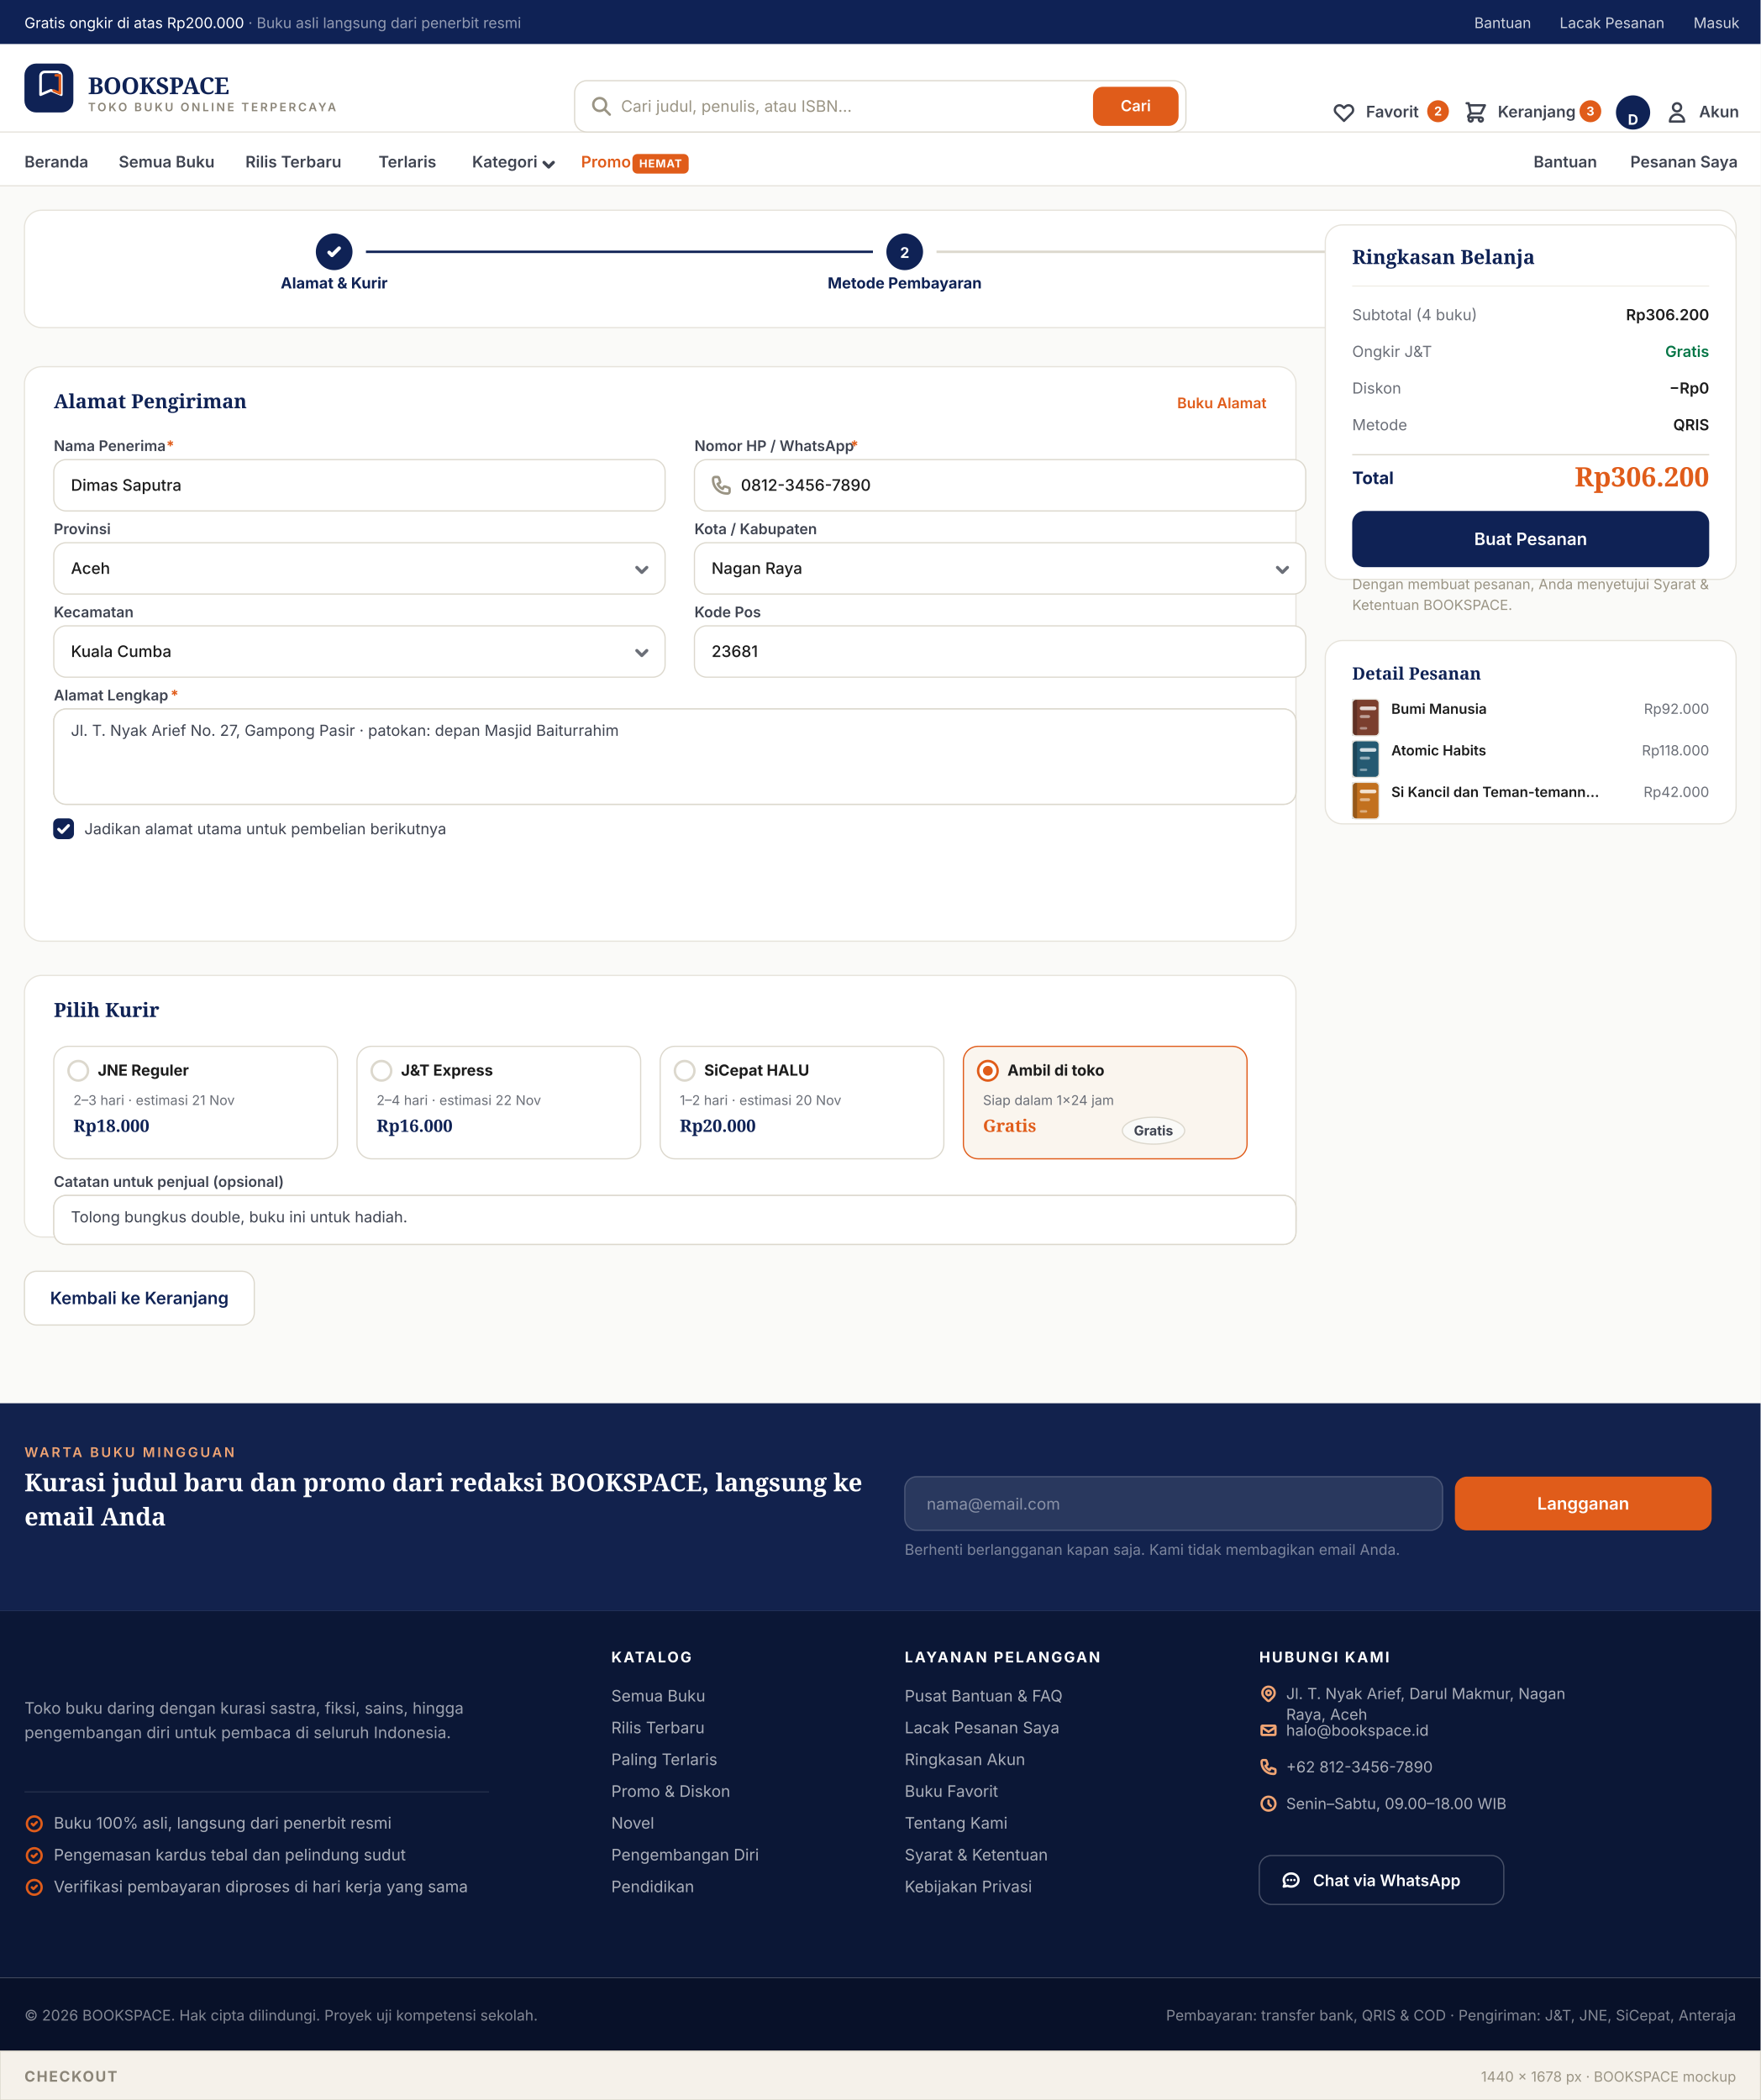
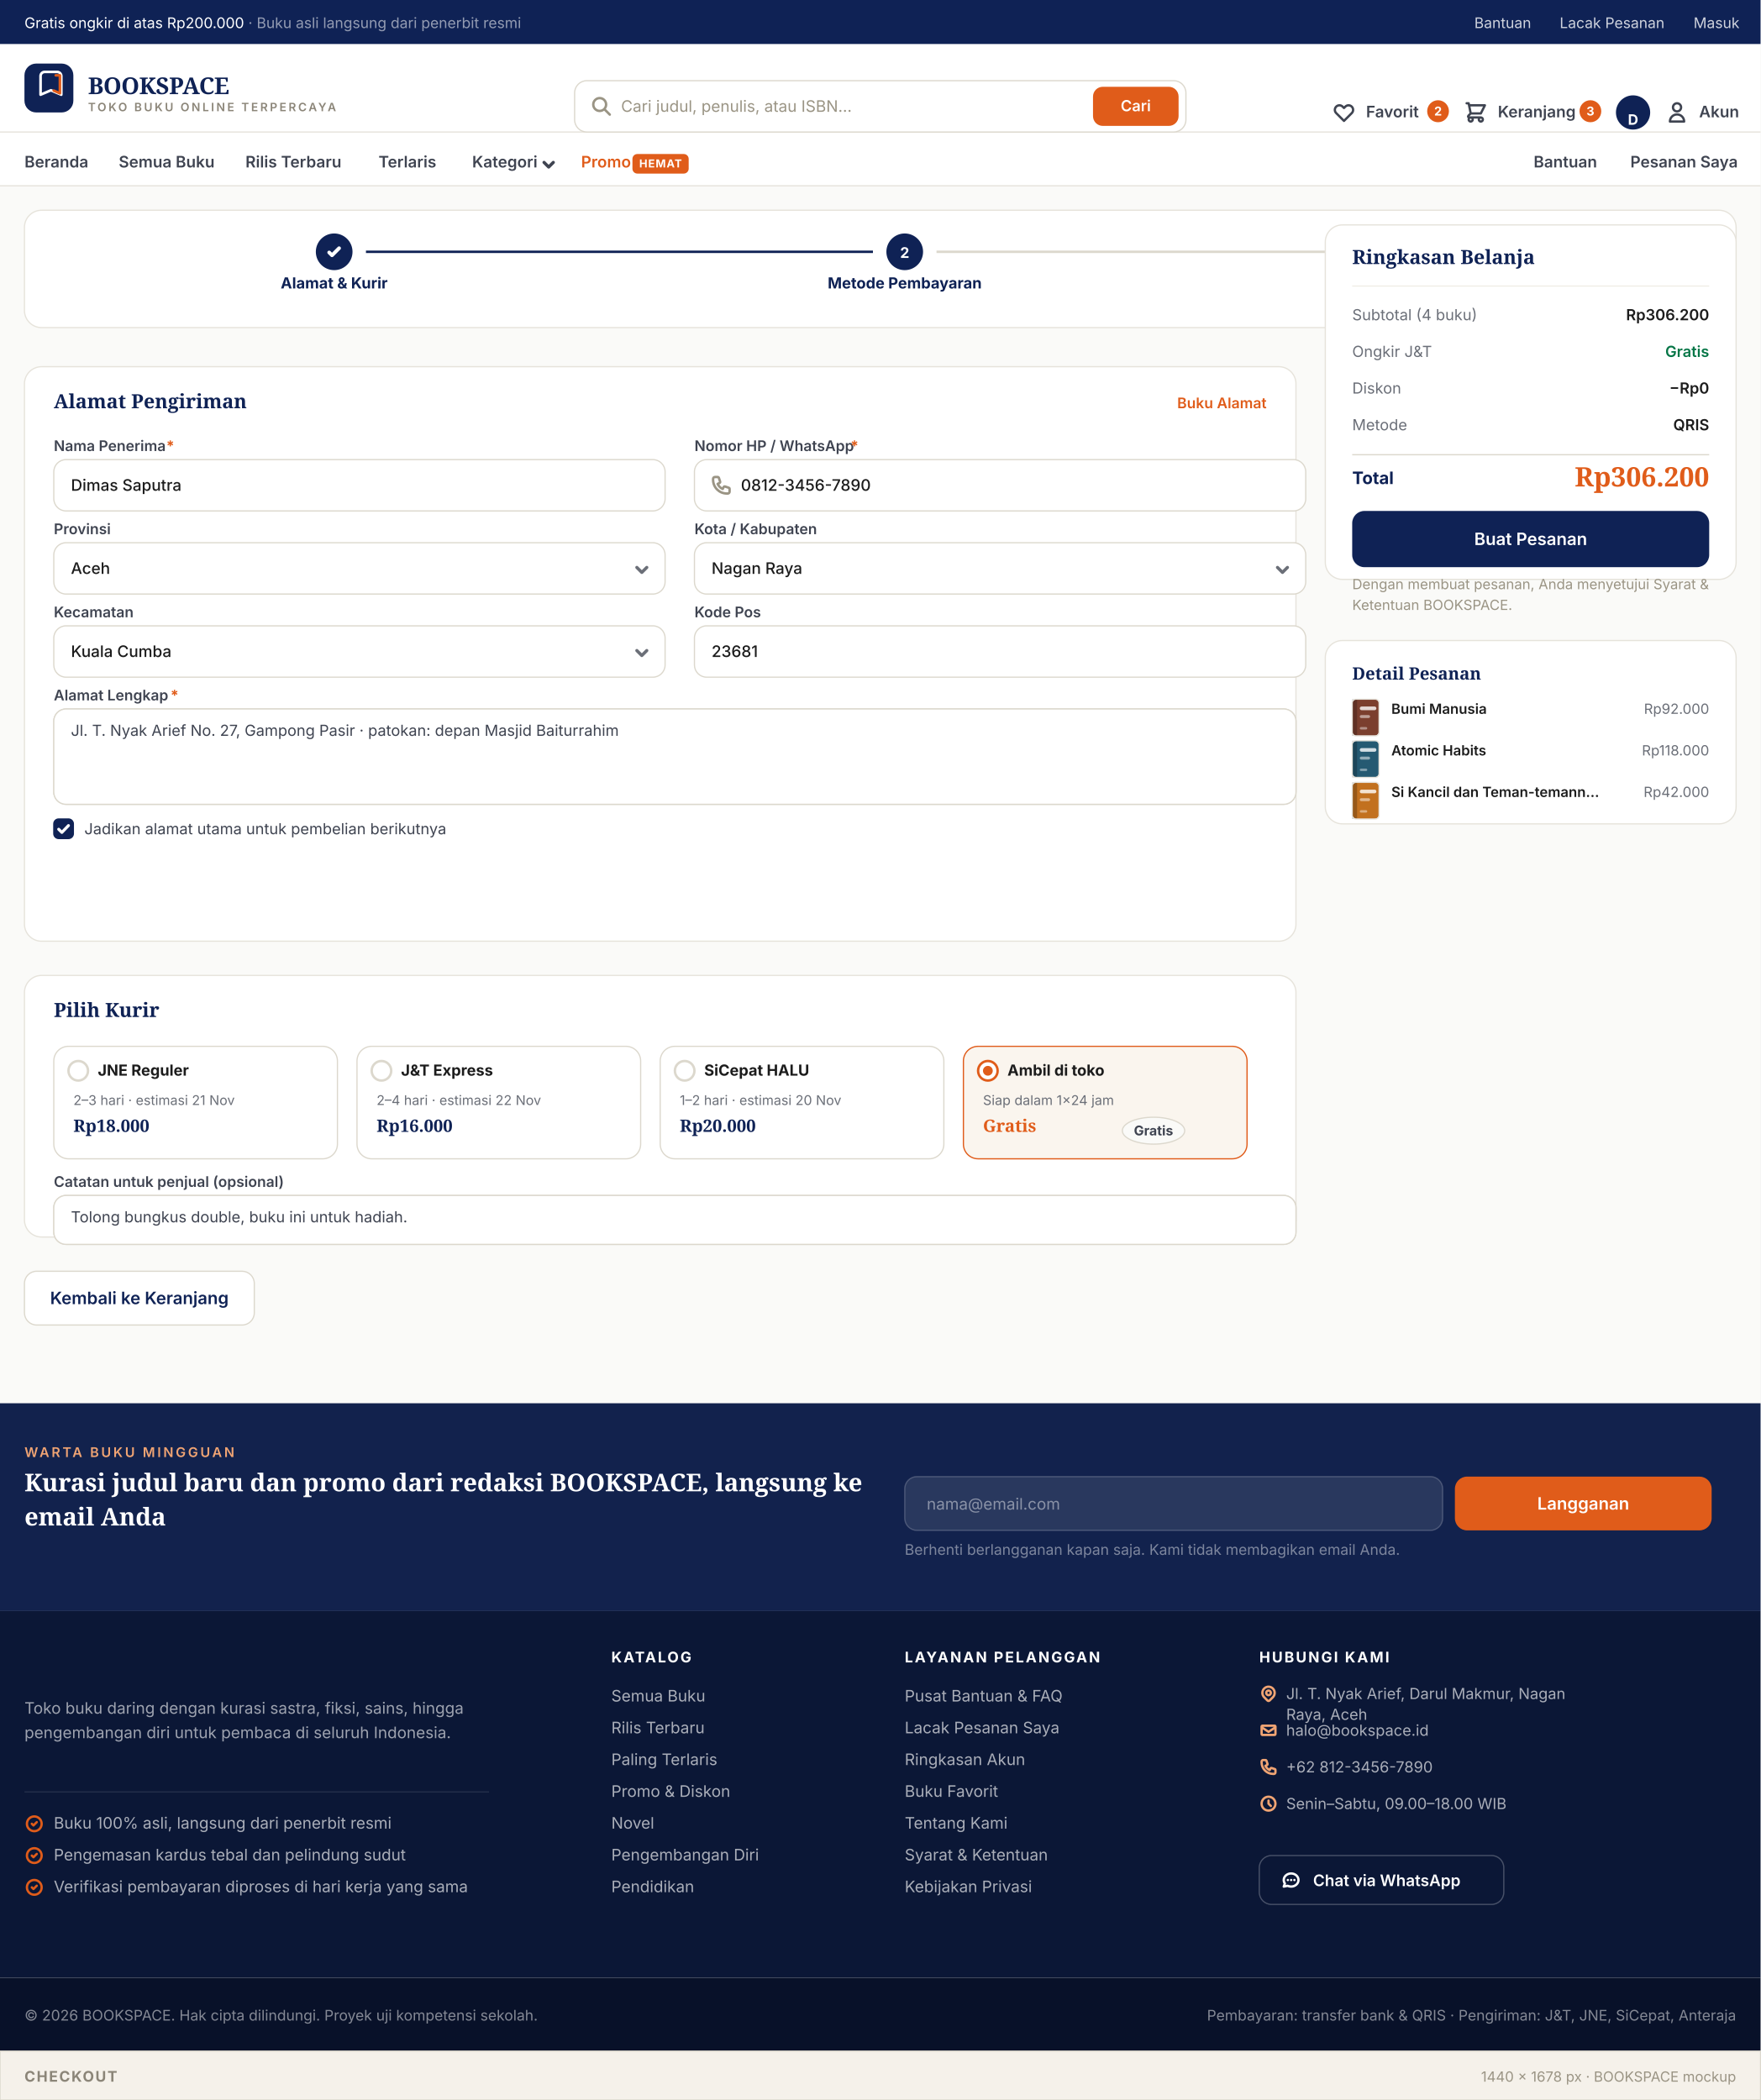
<svg xmlns="http://www.w3.org/2000/svg" id="06 Checkout" width="1440" height="1718" viewBox="0 0 1440 1718">
  <rect x="0" y="0" width="1440" height="1678" rx="0" fill="#fafaf8" />
  <g>
    <rect x="0" y="0" width="1440" height="152" rx="0" fill="#ffffff" />
    <rect x="0" y="0" width="1440" height="36" rx="0" fill="#0f2255" />
    <text x="20" y="23" font-family="Inter, Helvetica, Arial, sans-serif" font-size="12" font-weight="400" text-anchor="start" fill="#ffffff">Gratis ongkir di atas Rp200.000</text>
    <text x="203.08" y="23" font-family="Inter, Helvetica, Arial, sans-serif" font-size="12" font-weight="400" text-anchor="start" fill="rgba(255,255,255,.55)">· Buku asli langsung dari penerbit resmi</text>
    <text x="1385.2" y="23" font-family="Inter, Helvetica, Arial, sans-serif" font-size="12" font-weight="400" text-anchor="start" fill="rgba(255,255,255,.8)">Masuk</text>
    <text x="1275.68" y="23" font-family="Inter, Helvetica, Arial, sans-serif" font-size="12" font-weight="400" text-anchor="start" fill="rgba(255,255,255,.8)">Lacak Pesanan</text>
    <text x="1205.88" y="23" font-family="Inter, Helvetica, Arial, sans-serif" font-size="12" font-weight="400" text-anchor="start" fill="rgba(255,255,255,.8)">Bantuan</text>
    <line x1="0" y1="108" x2="1440" y2="108" stroke="#e6e3db" stroke-width="1" />
    <rect x="20" y="52" width="40" height="40" rx="9.6" fill="#0f2255" />
    <path d="M6 5.5a3 3 0 013-3h9a3 3 0 013 3v13.5l-7.5-3.2L6 19V5.5z" fill="none" stroke="#ffffff" stroke-width="1.9" stroke-linecap="round" stroke-linejoin="round" transform="translate(26.4,56) scale(1.13)" />
    <path d="M17 5h3v13l-4.5-2" fill="none" stroke="#e05c1a" stroke-width="1.9" stroke-linecap="round" stroke-linejoin="round" transform="translate(26.4,56) scale(1.13)" />
    <text x="72" y="77" font-family="Lora, Georgia, serif" font-size="19" font-weight="700" letter-spacing="-0.3" text-anchor="start" fill="#0f2255">BOOKSPACE</text>
    <text x="72" y="91" font-family="Inter, Helvetica, Arial, sans-serif" font-size="9.5" font-weight="600" letter-spacing="1.7" text-anchor="start" fill="#8b8578">TOKO BUKU ONLINE TERPERCAYA</text>
    <rect x="470" y="66" width="500" height="42" rx="10" fill="#ffffff" stroke="#dcd8cd" stroke-width="1" />
    <g transform="translate(483,78) scale(0.75)">
      <path d="M21 21l-6-6m2-5a7 7 0 11-14 0 7 7 0 0114 0z" fill="none" stroke="#9a9484" stroke-width="2.67" stroke-linecap="round" stroke-linejoin="round" />
    </g>
    <text x="508" y="91.5" font-family="Inter, Helvetica, Arial, sans-serif" font-size="13" font-weight="400" text-anchor="start" fill="#9a9484">Cari judul, penulis, atau ISBN…</text>
    <rect x="894" y="71" width="70" height="32" rx="8" fill="#e05c1a" />
    <text x="929" y="91" font-family="Inter, Helvetica, Arial, sans-serif" font-size="12.5" font-weight="600" text-anchor="middle" fill="#ffffff">Cari</text>
    <g transform="translate(1361.73,82) scale(0.83)">
      <path d="M16 7a4 4 0 11-8 0 4 4 0 018 0zM12 14a7 7 0 00-7 7h14a7 7 0 00-7-7z" fill="none" stroke="#3f4451" stroke-width="2.28" stroke-linecap="round" stroke-linejoin="round" />
    </g>
    <text x="1389.73" y="96" font-family="Inter, Helvetica, Arial, sans-serif" font-size="13" font-weight="600" text-anchor="start" fill="#3f4451">Akun</text>
    <circle cx="1335.73" cy="92" r="14" fill="#0f2255" />
    <text x="1335.73" y="102.08" font-family="Inter, Helvetica, Arial, sans-serif" font-size="11.76" font-weight="700" text-anchor="middle" fill="#ffffff">D</text>
    <g transform="translate(1197.11,82) scale(0.83)">
      <path d="M3 3h2l.4 2M7 13h10l4-8H5.4M7 13L5.4 5M7 13l-2.293 2.293c-.63.63-.184 1.707.707 1.707H17m0 0a2 2 0 100 4 2 2 0 000-4zm-8 2a2 2 0 11-4 0 2 2 0 014 0z" fill="none" stroke="#3f4451" stroke-width="2.28" stroke-linecap="round" stroke-linejoin="round" />
    </g>
    <text x="1225.11" y="96" font-family="Inter, Helvetica, Arial, sans-serif" font-size="13" font-weight="600" text-anchor="start" fill="#3f4451">Keranjang</text>
    <rect x="1291.93" y="82" width="17.8" height="18" rx="9" fill="#e05c1a" />
    <text x="1300.83" y="94.5" font-family="Inter, Helvetica, Arial, sans-serif" font-size="10" font-weight="700" text-anchor="middle" fill="#ffffff">3</text>
    <g transform="translate(1089.32,82) scale(0.83)">
      <path d="M4.318 6.318a4.5 4.5 0 000 6.364L12 20.364l7.682-7.682a4.5 4.5 0 00-6.364-6.364L12 7.636l-1.318-1.318a4.5 4.5 0 00-6.364 0z" fill="none" stroke="#3f4451" stroke-width="2.28" stroke-linecap="round" stroke-linejoin="round" />
    </g>
    <text x="1117.32" y="96" font-family="Inter, Helvetica, Arial, sans-serif" font-size="13" font-weight="600" text-anchor="start" fill="#3f4451">Favorit</text>
    <rect x="1167.32" y="82" width="17.8" height="18" rx="9" fill="#e05c1a" />
    <text x="1176.22" y="94.5" font-family="Inter, Helvetica, Arial, sans-serif" font-size="10" font-weight="700" text-anchor="middle" fill="#ffffff">2</text>
    <line x1="0" y1="152" x2="1440" y2="152" stroke="#e6e3db" stroke-width="1" />
    <text x="20" y="137" font-family="Inter, Helvetica, Arial, sans-serif" font-size="13" font-weight="600" text-anchor="start" fill="#3f4451">Beranda</text>
    <text x="97.11" y="137" font-family="Inter, Helvetica, Arial, sans-serif" font-size="13" font-weight="600" text-anchor="start" fill="#3f4451">Semua Buku</text>
    <text x="200.73" y="137" font-family="Inter, Helvetica, Arial, sans-serif" font-size="13" font-weight="600" text-anchor="start" fill="#3f4451">Rilis Terbaru</text>
    <text x="309.59" y="137" font-family="Inter, Helvetica, Arial, sans-serif" font-size="13" font-weight="600" text-anchor="start" fill="#3f4451">Terlaris</text>
    <text x="386.16" y="137" font-family="Inter, Helvetica, Arial, sans-serif" font-size="13" font-weight="600" text-anchor="start" fill="#3f4451">Kategori</text>
    <g transform="translate(442.29,128) scale(0.54)">
      <path d="M19 9l-7 7-7-7" fill="none" stroke="#3f4451" stroke-width="4.8" stroke-linecap="round" stroke-linejoin="round" />
    </g>
    <text x="475.29" y="137" font-family="Inter, Helvetica, Arial, sans-serif" font-size="13" font-weight="600" text-anchor="start" fill="#e05c1a">Promo</text>
    <rect x="517.29" y="126" width="46" height="16" rx="4" fill="#e05c1a" />
    <text x="540.29" y="137" font-family="Inter, Helvetica, Arial, sans-serif" font-size="9" font-weight="700" letter-spacing="0.6" text-anchor="middle" fill="#ffffff">HEMAT</text>
    <text x="1333.48" y="137" font-family="Inter, Helvetica, Arial, sans-serif" font-size="13" font-weight="600" text-anchor="start" fill="#3f4451">Pesanan Saya</text>
    <text x="1254.37" y="137" font-family="Inter, Helvetica, Arial, sans-serif" font-size="13" font-weight="600" text-anchor="start" fill="#3f4451">Bantuan</text>
    <rect x="20" y="172" width="1400" height="96" rx="14" fill="#ffffff" stroke="#e6e3db" stroke-width="1" />
    <circle cx="273.33" cy="206" r="14" fill="#0f2255" stroke="#0f2255" stroke-width="2" />
    <g transform="translate(266.33,199) scale(0.58)">
      <path d="M5 13l4 4L19 7" fill="none" stroke="#ffffff" stroke-width="5.14" stroke-linecap="round" stroke-linejoin="round" />
    </g>
    <text x="273.33" y="236" font-family="Inter, Helvetica, Arial, sans-serif" font-size="12.5" font-weight="700" text-anchor="middle" fill="#0f2255">Alamat &amp; Kurir</text>
    <line x1="299.33" y1="206" x2="714" y2="206" stroke="#0f2255" stroke-width="2" />
    <circle cx="740" cy="206" r="14" fill="#0f2255" stroke="#0f2255" stroke-width="2" />
    <text x="740" y="211" font-family="Inter, Helvetica, Arial, sans-serif" font-size="12" font-weight="700" text-anchor="middle" fill="#ffffff">2</text>
    <text x="740" y="236" font-family="Inter, Helvetica, Arial, sans-serif" font-size="12.5" font-weight="700" text-anchor="middle" fill="#0f2255">Metode Pembayaran</text>
    <line x1="766" y1="206" x2="1180.67" y2="206" stroke="#dcd8cd" stroke-width="2" />
    <circle cx="1206.67" cy="206" r="14" fill="#ffffff" stroke="#dcd8cd" stroke-width="2" />
    <text x="1206.67" y="211" font-family="Inter, Helvetica, Arial, sans-serif" font-size="12" font-weight="700" text-anchor="middle" fill="#6b6f78">3</text>
    <text x="1206.67" y="236" font-family="Inter, Helvetica, Arial, sans-serif" font-size="12.5" font-weight="500" text-anchor="middle" fill="#6b6f78">Konfirmasi Pesanan</text>
    <rect x="20" y="300" width="1040" height="470" rx="14" fill="#ffffff" stroke="#e6e3db" stroke-width="1" />
    <text x="44" y="334" font-family="Lora, Georgia, serif" font-size="16" font-weight="700" text-anchor="start" fill="#0f2255">Alamat Pengiriman</text>
    <text x="1036" y="334" font-family="Inter, Helvetica, Arial, sans-serif" font-size="12" font-weight="600" text-anchor="end" fill="#e05c1a">Buku Alamat</text>
    <text x="44" y="369" font-family="Inter, Helvetica, Arial, sans-serif" font-size="12" font-weight="600" text-anchor="start" fill="#3f4451">Nama Penerima</text>
    <text x="135.93" y="369" font-family="Inter, Helvetica, Arial, sans-serif" font-size="12" font-weight="700" text-anchor="start" fill="#e05c1a">*</text>
    <rect x="44" y="376" width="500" height="42" rx="10" fill="#ffffff" stroke="#dcd8cd" stroke-width="1" />
    <text x="58" y="401.5" font-family="Inter, Helvetica, Arial, sans-serif" font-size="13" font-weight="500" text-anchor="start" fill="#1c1c1c">Dimas Saputra</text>
    <text x="568" y="369" font-family="Inter, Helvetica, Arial, sans-serif" font-size="12" font-weight="600" text-anchor="start" fill="#3f4451">Nomor HP / WhatsApp</text>
    <text x="695.58" y="369" font-family="Inter, Helvetica, Arial, sans-serif" font-size="12" font-weight="700" text-anchor="start" fill="#e05c1a">*</text>
    <rect x="568" y="376" width="500" height="42" rx="10" fill="#ffffff" stroke="#dcd8cd" stroke-width="1" />
    <g transform="translate(581,388) scale(0.75)">
      <path d="M3 5a2 2 0 012-2h3.28a1 1 0 01.948.684l1.498 4.493a1 1 0 01-.502 1.21l-2.257 1.13a11.042 11.042 0 005.516 5.516l1.13-2.257a1 1 0 011.21-.502l4.493 1.498a1 1 0 01.684.949V19a2 2 0 01-2 2h-1C9.716 21 3 14.284 3 6V5z" fill="none" stroke="#9a9484" stroke-width="2.67" stroke-linecap="round" stroke-linejoin="round" />
    </g>
    <text x="606" y="401.5" font-family="Inter, Helvetica, Arial, sans-serif" font-size="13" font-weight="500" text-anchor="start" fill="#1c1c1c">0812-3456-7890</text>
    <text x="44" y="437" font-family="Inter, Helvetica, Arial, sans-serif" font-size="12" font-weight="600" text-anchor="start" fill="#3f4451">Provinsi</text>
    <rect x="44" y="444" width="500" height="42" rx="10" fill="#ffffff" stroke="#dcd8cd" stroke-width="1" />
    <text x="58" y="469.5" font-family="Inter, Helvetica, Arial, sans-serif" font-size="13" font-weight="500" text-anchor="start" fill="#1c1c1c">Aceh</text>
    <g transform="translate(518,459) scale(0.58)">
      <path d="M19 9l-7 7-7-7" fill="none" stroke="#6b6f78" stroke-width="4.46" stroke-linecap="round" stroke-linejoin="round" />
    </g>
    <text x="568" y="437" font-family="Inter, Helvetica, Arial, sans-serif" font-size="12" font-weight="600" text-anchor="start" fill="#3f4451">Kota / Kabupaten</text>
    <rect x="568" y="444" width="500" height="42" rx="10" fill="#ffffff" stroke="#dcd8cd" stroke-width="1" />
    <text x="582" y="469.5" font-family="Inter, Helvetica, Arial, sans-serif" font-size="13" font-weight="500" text-anchor="start" fill="#1c1c1c">Nagan Raya</text>
    <g transform="translate(1042,459) scale(0.58)">
      <path d="M19 9l-7 7-7-7" fill="none" stroke="#6b6f78" stroke-width="4.46" stroke-linecap="round" stroke-linejoin="round" />
    </g>
    <text x="44" y="505" font-family="Inter, Helvetica, Arial, sans-serif" font-size="12" font-weight="600" text-anchor="start" fill="#3f4451">Kecamatan</text>
    <rect x="44" y="512" width="500" height="42" rx="10" fill="#ffffff" stroke="#dcd8cd" stroke-width="1" />
    <text x="58" y="537.5" font-family="Inter, Helvetica, Arial, sans-serif" font-size="13" font-weight="500" text-anchor="start" fill="#1c1c1c">Kuala Cumba</text>
    <g transform="translate(518,527) scale(0.58)">
      <path d="M19 9l-7 7-7-7" fill="none" stroke="#6b6f78" stroke-width="4.46" stroke-linecap="round" stroke-linejoin="round" />
    </g>
    <text x="568" y="505" font-family="Inter, Helvetica, Arial, sans-serif" font-size="12" font-weight="600" text-anchor="start" fill="#3f4451">Kode Pos</text>
    <rect x="568" y="512" width="500" height="42" rx="10" fill="#ffffff" stroke="#dcd8cd" stroke-width="1" />
    <text x="582" y="537.5" font-family="Inter, Helvetica, Arial, sans-serif" font-size="13" font-weight="500" text-anchor="start" fill="#1c1c1c">23681</text>
    <text x="44" y="573" font-family="Inter, Helvetica, Arial, sans-serif" font-size="12" font-weight="600" text-anchor="start" fill="#3f4451">Alamat Lengkap</text>
    <text x="139.41" y="573" font-family="Inter, Helvetica, Arial, sans-serif" font-size="12" font-weight="700" text-anchor="start" fill="#e05c1a">*</text>
    <rect x="44" y="580" width="1016" height="78" rx="10" fill="#ffffff" stroke="#dcd8cd" stroke-width="1" />
    <rect x="44" y="580" width="1016" height="78" rx="10" fill="#ffffff" stroke="#dcd8cd" stroke-width="1" />
    <text x="58" y="602" font-family="Inter, Helvetica, Arial, sans-serif" font-size="12.5" font-weight="400" text-anchor="start" fill="#3f4451">Jl. T. Nyak Arief No. 27, Gampong Pasir · patokan: depan Masjid Baiturrahim</text>
    <rect x="44" y="670" width="16" height="16" rx="4" fill="#0f2255" stroke="#0f2255" stroke-width="1" />
    <path d="M4 8.4l2.6 2.6L12 5.4" fill="none" stroke="#ffffff" stroke-width="2.4" stroke-linecap="round" stroke-linejoin="round" transform="translate(44,670) scale(1)" />
    <text x="69" y="682.5" font-family="Inter, Helvetica, Arial, sans-serif" font-size="12.5" font-weight="400" text-anchor="start" fill="#3f4451">Jadikan alamat utama untuk pembelian berikutnya</text>
    <rect x="20" y="798" width="1040" height="214" rx="14" fill="#ffffff" stroke="#e6e3db" stroke-width="1" />
    <text x="44" y="832" font-family="Lora, Georgia, serif" font-size="16" font-weight="700" text-anchor="start" fill="#0f2255">Pilih Kurir</text>
    <rect x="44" y="856" width="232" height="92" rx="12" fill="#ffffff" stroke="#dcd8cd" stroke-width="1" />
    <circle cx="64" cy="876" r="8" fill="#ffffff" stroke="#dcd8cd" stroke-width="2" />
    <text x="80" y="880" font-family="Inter, Helvetica, Arial, sans-serif" font-size="12.5" font-weight="700" text-anchor="start" fill="#1c1c1c">JNE Reguler</text>
    <text x="60" y="904" font-family="Inter, Helvetica, Arial, sans-serif" font-size="11" font-weight="400" text-anchor="start" fill="#6b6f78">2–3 hari · estimasi 21 Nov</text>
    <text x="60" y="926" font-family="Lora, Georgia, serif" font-size="14" font-weight="700" text-anchor="start" fill="#0f2255">Rp18.000</text>
    <rect x="292" y="856" width="232" height="92" rx="12" fill="#ffffff" stroke="#dcd8cd" stroke-width="1" />
    <circle cx="312" cy="876" r="8" fill="#ffffff" stroke="#dcd8cd" stroke-width="2" />
    <text x="328" y="880" font-family="Inter, Helvetica, Arial, sans-serif" font-size="12.5" font-weight="700" text-anchor="start" fill="#1c1c1c">J&amp;T Express</text>
    <text x="308" y="904" font-family="Inter, Helvetica, Arial, sans-serif" font-size="11" font-weight="400" text-anchor="start" fill="#6b6f78">2–4 hari · estimasi 22 Nov</text>
    <text x="308" y="926" font-family="Lora, Georgia, serif" font-size="14" font-weight="700" text-anchor="start" fill="#0f2255">Rp16.000</text>
    <rect x="540" y="856" width="232" height="92" rx="12" fill="#ffffff" stroke="#dcd8cd" stroke-width="1" />
    <circle cx="560" cy="876" r="8" fill="#ffffff" stroke="#dcd8cd" stroke-width="2" />
    <text x="576" y="880" font-family="Inter, Helvetica, Arial, sans-serif" font-size="12.5" font-weight="700" text-anchor="start" fill="#1c1c1c">SiCepat HALU</text>
    <text x="556" y="904" font-family="Inter, Helvetica, Arial, sans-serif" font-size="11" font-weight="400" text-anchor="start" fill="#6b6f78">1–2 hari · estimasi 20 Nov</text>
    <text x="556" y="926" font-family="Lora, Georgia, serif" font-size="14" font-weight="700" text-anchor="start" fill="#0f2255">Rp20.000</text>
    <rect x="788" y="856" width="232" height="92" rx="12" fill="#faf5ee" stroke="#e05c1a" stroke-width="1" />
    <circle cx="808" cy="876" r="8" fill="#ffffff" stroke="#e05c1a" stroke-width="2" />
    <circle cx="808" cy="876" r="4" fill="#e05c1a" />
    <text x="824" y="880" font-family="Inter, Helvetica, Arial, sans-serif" font-size="12.5" font-weight="700" text-anchor="start" fill="#1c1c1c">Ambil di toko</text>
    <text x="804" y="904" font-family="Inter, Helvetica, Arial, sans-serif" font-size="11" font-weight="400" text-anchor="start" fill="#6b6f78">Siap dalam 1×24 jam</text>
    <text x="804" y="926" font-family="Lora, Georgia, serif" font-size="14" font-weight="700" text-anchor="start" fill="#e05c1a">Gratis</text>
    <rect x="918" y="914" width="51" height="22" rx="999" fill="#fafaf8" stroke="#dcd8cd" stroke-width="1" />
    <text x="943.5" y="928.85" font-family="Inter, Helvetica, Arial, sans-serif" font-size="11" font-weight="700" text-anchor="middle" fill="#3f4451">Gratis</text>
    <text x="44" y="971" font-family="Inter, Helvetica, Arial, sans-serif" font-size="12" font-weight="600" text-anchor="start" fill="#3f4451">Catatan untuk penjual (opsional)</text>
    <rect x="44" y="978" width="1016" height="40" rx="10" fill="#ffffff" stroke="#dcd8cd" stroke-width="1" />
    <rect x="44" y="978" width="1016" height="40" rx="10" fill="#ffffff" stroke="#dcd8cd" stroke-width="1" />
    <text x="58" y="1000" font-family="Inter, Helvetica, Arial, sans-serif" font-size="12.5" font-weight="400" text-anchor="start" fill="#3f4451">Tolong bungkus double, buku ini untuk hadiah.</text>
    <rect x="20" y="1040" width="188" height="44" rx="10" fill="#ffffff" stroke="#dcd8cd" stroke-width="1" />
    <text x="114" y="1066.9" font-family="Inter, Helvetica, Arial, sans-serif" font-size="14" font-weight="600" text-anchor="middle" fill="#0f2255">Kembali ke Keranjang</text>
    <rect x="1084" y="184" width="336" height="290" rx="14" fill="#ffffff" stroke="#e6e3db" stroke-width="1" />
    <text x="1106" y="216" font-family="Lora, Georgia, serif" font-size="16" font-weight="700" text-anchor="start" fill="#0f2255">Ringkasan Belanja</text>
    <line x1="1106" y1="234" x2="1398" y2="234" stroke="#f0eee6" stroke-width="1" />
    <text x="1106" y="262" font-family="Inter, Helvetica, Arial, sans-serif" font-size="12.5" font-weight="400" text-anchor="start" fill="#6b6f78">Subtotal (4 buku)</text>
    <text x="1398" y="262" font-family="Inter, Helvetica, Arial, sans-serif" font-size="12.5" font-weight="600" text-anchor="end" fill="#1c1c1c">Rp306.200</text>
    <text x="1106" y="292" font-family="Inter, Helvetica, Arial, sans-serif" font-size="12.5" font-weight="400" text-anchor="start" fill="#6b6f78">Ongkir J&amp;T</text>
    <text x="1398" y="292" font-family="Inter, Helvetica, Arial, sans-serif" font-size="12.5" font-weight="600" text-anchor="end" fill="#067647">Gratis</text>
    <text x="1106" y="322" font-family="Inter, Helvetica, Arial, sans-serif" font-size="12.5" font-weight="400" text-anchor="start" fill="#6b6f78">Diskon</text>
    <text x="1398" y="322" font-family="Inter, Helvetica, Arial, sans-serif" font-size="12.5" font-weight="600" text-anchor="end" fill="#1c1c1c">−Rp0</text>
    <text x="1106" y="352" font-family="Inter, Helvetica, Arial, sans-serif" font-size="12.5" font-weight="400" text-anchor="start" fill="#6b6f78">Metode</text>
    <text x="1398" y="352" font-family="Inter, Helvetica, Arial, sans-serif" font-size="12.5" font-weight="600" text-anchor="end" fill="#1c1c1c">QRIS</text>
    <line x1="1106" y1="372" x2="1398" y2="372" stroke="#dcd8cd" stroke-width="1" />
    <text x="1106" y="396" font-family="Inter, Helvetica, Arial, sans-serif" font-size="14" font-weight="700" text-anchor="start" fill="#0f2255">Total</text>
    <text x="1398" y="398" font-family="Lora, Georgia, serif" font-size="22" font-weight="700" text-anchor="end" fill="#e05c1a">Rp306.200</text>
    <rect x="1106" y="418" width="292" height="46" rx="10" fill="#0f2255" />
    <text x="1252" y="445.9" font-family="Inter, Helvetica, Arial, sans-serif" font-size="14" font-weight="600" text-anchor="middle" fill="#ffffff">Buat Pesanan</text>
    <text x="1106" y="482" font-family="Inter, Helvetica, Arial, sans-serif" font-size="11.5" font-weight="400" text-anchor="start" fill="#9a9484">Dengan membuat pesanan, Anda menyetujui Syarat &amp;</text>
    <text x="1106" y="499" font-family="Inter, Helvetica, Arial, sans-serif" font-size="11.5" font-weight="400" text-anchor="start" fill="#9a9484">Ketentuan BOOKSPACE.</text>
    <rect x="1084" y="524" width="336" height="150" rx="14" fill="#ffffff" stroke="#e6e3db" stroke-width="1" />
    <text x="1106" y="556" font-family="Lora, Georgia, serif" font-size="14" font-weight="700" text-anchor="start" fill="#0f2255">Detail Pesanan</text>
    <rect x="1106" y="572" width="22" height="30" rx="4" fill="#7b3f2e" />
    <rect x="1106" y="572" width="4" height="30" rx="0" fill="rgba(0,0,0,.22)" />
    <rect x="1112.2" y="578" width="13.6" height="3" rx="1.5" fill="rgba(255,255,255,.8)" />
    <rect x="1112.2" y="585" width="8.43" height="2.4" rx="1.2" fill="rgba(255,255,255,.5)" />
    <rect x="1112.2" y="594.8" width="6.12" height="2" rx="1" fill="rgba(255,255,255,.42)" />
    <rect x="1106" y="572" width="22" height="30" rx="3" fill="none" stroke="#e6e3db" stroke-width="1" />
    <text x="1138" y="584" font-family="Inter, Helvetica, Arial, sans-serif" font-size="11.5" font-weight="600" text-anchor="start" fill="#1c1c1c">Bumi Manusia</text>
    <text x="1398" y="584" font-family="Inter, Helvetica, Arial, sans-serif" font-size="11.5" font-weight="400" text-anchor="end" fill="#6b6f78">Rp92.000</text>
    <rect x="1106" y="606" width="22" height="30" rx="4" fill="#255a72" />
    <rect x="1106" y="606" width="4" height="30" rx="0" fill="rgba(0,0,0,.22)" />
    <rect x="1112.2" y="612" width="13.6" height="3" rx="1.5" fill="rgba(255,255,255,.8)" />
    <rect x="1112.2" y="619" width="8.43" height="2.4" rx="1.2" fill="rgba(255,255,255,.5)" />
    <rect x="1112.2" y="628.8" width="6.12" height="2" rx="1" fill="rgba(255,255,255,.42)" />
    <rect x="1106" y="606" width="22" height="30" rx="3" fill="none" stroke="#e6e3db" stroke-width="1" />
    <text x="1138" y="618" font-family="Inter, Helvetica, Arial, sans-serif" font-size="11.5" font-weight="600" text-anchor="start" fill="#1c1c1c">Atomic Habits</text>
    <text x="1398" y="618" font-family="Inter, Helvetica, Arial, sans-serif" font-size="11.5" font-weight="400" text-anchor="end" fill="#6b6f78">Rp118.000</text>
    <rect x="1106" y="640" width="22" height="30" rx="4" fill="#c2711f" />
    <rect x="1106" y="640" width="4" height="30" rx="0" fill="rgba(0,0,0,.22)" />
    <rect x="1112.2" y="646" width="13.6" height="3" rx="1.5" fill="rgba(255,255,255,.8)" />
    <rect x="1112.2" y="653" width="8.43" height="2.4" rx="1.2" fill="rgba(255,255,255,.5)" />
    <rect x="1112.2" y="662.8" width="6.12" height="2" rx="1" fill="rgba(255,255,255,.42)" />
    <rect x="1106" y="640" width="22" height="30" rx="3" fill="none" stroke="#e6e3db" stroke-width="1" />
    <text x="1138" y="652" font-family="Inter, Helvetica, Arial, sans-serif" font-size="11.5" font-weight="600" text-anchor="start" fill="#1c1c1c">Si Kancil dan Teman-temann…</text>
    <text x="1398" y="652" font-family="Inter, Helvetica, Arial, sans-serif" font-size="11.5" font-weight="400" text-anchor="end" fill="#6b6f78">Rp42.000</text>
    <rect x="0" y="1148" width="1440" height="170" rx="0" fill="#12224d" />
    <text x="20" y="1192" font-family="Inter, Helvetica, Arial, sans-serif" font-size="11" font-weight="600" letter-spacing="1.82" text-anchor="start" fill="#f0a473">WARTA BUKU MINGGUAN</text>
    <text x="20" y="1220" font-family="Lora, Georgia, serif" font-size="20" font-weight="700" text-anchor="start" fill="#ffffff">Kurasi judul baru dan promo dari redaksi BOOKSPACE, langsung ke</text>
    <text x="20" y="1248" font-family="Lora, Georgia, serif" font-size="20" font-weight="700" text-anchor="start" fill="#ffffff">email Anda</text>
    <rect x="740" y="1208" width="440" height="44" rx="10" fill="rgba(255,255,255,.1)" stroke="rgba(255,255,255,.2)" stroke-width="1" />
    <text x="758" y="1235" font-family="Inter, Helvetica, Arial, sans-serif" font-size="13" font-weight="400" text-anchor="start" fill="rgba(255,255,255,.45)">nama@email.com</text>
    <rect x="1190" y="1208" width="210" height="44" rx="10" fill="#e05c1a" />
    <text x="1295" y="1235" font-family="Inter, Helvetica, Arial, sans-serif" font-size="14" font-weight="600" text-anchor="middle" fill="#ffffff">Langganan</text>
    <text x="740" y="1272" font-family="Inter, Helvetica, Arial, sans-serif" font-size="12" font-weight="400" text-anchor="start" fill="rgba(255,255,255,.45)">Berhenti berlangganan kapan saja. Kami tidak membagikan email Anda.</text>
    <rect x="0" y="1318" width="1440" height="300" rx="0" fill="#0b1736" />[object Object]<text x="20" y="1402" font-family="Inter, Helvetica, Arial, sans-serif" font-size="13" font-weight="400" text-anchor="start" fill="rgba(255,255,255,.6)">Toko buku daring dengan kurasi sastra, fiksi, sains, hingga</text>
    <text x="20" y="1422" font-family="Inter, Helvetica, Arial, sans-serif" font-size="13" font-weight="400" text-anchor="start" fill="rgba(255,255,255,.6)">pengembangan diri untuk pembaca di seluruh Indonesia.</text>
    <line x1="20" y1="1466" x2="400" y2="1466" stroke="rgba(255,255,255,.1)" stroke-width="1" />
    <g transform="translate(20,1484) scale(0.67)">
      <path d="M9 12l2 2 4-4m6 2a9 9 0 11-18 0 9 9 0 0118 0z" fill="none" stroke="#e05c1a" stroke-width="2.85" stroke-linecap="round" stroke-linejoin="round" />
    </g>
    <text x="44" y="1496" font-family="Inter, Helvetica, Arial, sans-serif" font-size="13" font-weight="400" text-anchor="start" fill="rgba(255,255,255,.65)">Buku 100% asli, langsung dari penerbit resmi</text>
    <g transform="translate(20,1510) scale(0.67)">
      <path d="M9 12l2 2 4-4m6 2a9 9 0 11-18 0 9 9 0 0118 0z" fill="none" stroke="#e05c1a" stroke-width="2.85" stroke-linecap="round" stroke-linejoin="round" />
    </g>
    <text x="44" y="1522" font-family="Inter, Helvetica, Arial, sans-serif" font-size="13" font-weight="400" text-anchor="start" fill="rgba(255,255,255,.65)">Pengemasan kardus tebal dan pelindung sudut</text>
    <g transform="translate(20,1536) scale(0.67)">
      <path d="M9 12l2 2 4-4m6 2a9 9 0 11-18 0 9 9 0 0118 0z" fill="none" stroke="#e05c1a" stroke-width="2.85" stroke-linecap="round" stroke-linejoin="round" />
    </g>
    <text x="44" y="1548" font-family="Inter, Helvetica, Arial, sans-serif" font-size="13" font-weight="400" text-anchor="start" fill="rgba(255,255,255,.65)">Verifikasi pembayaran diproses di hari kerja yang sama</text>
    <text x="500" y="1360" font-family="Inter, Helvetica, Arial, sans-serif" font-size="12" font-weight="700" letter-spacing="1.4" text-anchor="start" fill="#ffffff">KATALOG</text>
    <text x="500" y="1392" font-family="Inter, Helvetica, Arial, sans-serif" font-size="13" font-weight="400" text-anchor="start" fill="rgba(255,255,255,.65)">Semua Buku</text>
    <text x="500" y="1418" font-family="Inter, Helvetica, Arial, sans-serif" font-size="13" font-weight="400" text-anchor="start" fill="rgba(255,255,255,.65)">Rilis Terbaru</text>
    <text x="500" y="1444" font-family="Inter, Helvetica, Arial, sans-serif" font-size="13" font-weight="400" text-anchor="start" fill="rgba(255,255,255,.65)">Paling Terlaris</text>
    <text x="500" y="1470" font-family="Inter, Helvetica, Arial, sans-serif" font-size="13" font-weight="400" text-anchor="start" fill="rgba(255,255,255,.65)">Promo &amp; Diskon</text>
    <text x="500" y="1496" font-family="Inter, Helvetica, Arial, sans-serif" font-size="13" font-weight="400" text-anchor="start" fill="rgba(255,255,255,.65)">Novel</text>
    <text x="500" y="1522" font-family="Inter, Helvetica, Arial, sans-serif" font-size="13" font-weight="400" text-anchor="start" fill="rgba(255,255,255,.65)">Pengembangan Diri</text>
    <text x="500" y="1548" font-family="Inter, Helvetica, Arial, sans-serif" font-size="13" font-weight="400" text-anchor="start" fill="rgba(255,255,255,.65)">Pendidikan</text>
    <text x="740" y="1360" font-family="Inter, Helvetica, Arial, sans-serif" font-size="12" font-weight="700" letter-spacing="1.4" text-anchor="start" fill="#ffffff">LAYANAN PELANGGAN</text>
    <text x="740" y="1392" font-family="Inter, Helvetica, Arial, sans-serif" font-size="13" font-weight="400" text-anchor="start" fill="rgba(255,255,255,.65)">Pusat Bantuan &amp; FAQ</text>
    <text x="740" y="1418" font-family="Inter, Helvetica, Arial, sans-serif" font-size="13" font-weight="400" text-anchor="start" fill="rgba(255,255,255,.65)">Lacak Pesanan Saya</text>
    <text x="740" y="1444" font-family="Inter, Helvetica, Arial, sans-serif" font-size="13" font-weight="400" text-anchor="start" fill="rgba(255,255,255,.65)">Ringkasan Akun</text>
    <text x="740" y="1470" font-family="Inter, Helvetica, Arial, sans-serif" font-size="13" font-weight="400" text-anchor="start" fill="rgba(255,255,255,.65)">Buku Favorit</text>
    <text x="740" y="1496" font-family="Inter, Helvetica, Arial, sans-serif" font-size="13" font-weight="400" text-anchor="start" fill="rgba(255,255,255,.65)">Tentang Kami</text>
    <text x="740" y="1522" font-family="Inter, Helvetica, Arial, sans-serif" font-size="13" font-weight="400" text-anchor="start" fill="rgba(255,255,255,.65)">Syarat &amp; Ketentuan</text>
    <text x="740" y="1548" font-family="Inter, Helvetica, Arial, sans-serif" font-size="13" font-weight="400" text-anchor="start" fill="rgba(255,255,255,.65)">Kebijakan Privasi</text>
    <text x="1030" y="1360" font-family="Inter, Helvetica, Arial, sans-serif" font-size="12" font-weight="700" letter-spacing="1.4" text-anchor="start" fill="#ffffff">HUBUNGI KAMI</text>
    <g transform="translate(1030,1378) scale(0.63)">
      <path d="M17.657 16.657L13.414 20.9a1.998 1.998 0 01-2.827 0l-4.244-4.243a8 8 0 1111.314 0zM15 11a3 3 0 11-6 0 3 3 0 016 0z" fill="none" stroke="#f0a473" stroke-width="3.04" stroke-linecap="round" stroke-linejoin="round" />
    </g>
    <text x="1052" y="1390" font-family="Inter, Helvetica, Arial, sans-serif" font-size="12.5" font-weight="400" text-anchor="start" fill="rgba(255,255,255,.65)">Jl. T. Nyak Arief, Darul Makmur, Nagan</text>
    <text x="1052" y="1407" font-family="Inter, Helvetica, Arial, sans-serif" font-size="12.5" font-weight="400" text-anchor="start" fill="rgba(255,255,255,.65)">Raya, Aceh</text>
    <g transform="translate(1030,1408) scale(0.63)">
      <path d="M3 8l9 6 9-6M4 6h16a1 1 0 011 1v10a1 1 0 01-1 1H4a1 1 0 01-1-1V7a1 1 0 011-1z" fill="none" stroke="#f0a473" stroke-width="3.04" stroke-linecap="round" stroke-linejoin="round" />
    </g>
    <text x="1052" y="1420" font-family="Inter, Helvetica, Arial, sans-serif" font-size="12.5" font-weight="400" text-anchor="start" fill="rgba(255,255,255,.65)">halo@bookspace.id</text>
    <g transform="translate(1030,1438) scale(0.63)">
      <path d="M3 5a2 2 0 012-2h3.28a1 1 0 01.948.684l1.498 4.493a1 1 0 01-.502 1.21l-2.257 1.13a11.042 11.042 0 005.516 5.516l1.13-2.257a1 1 0 011.21-.502l4.493 1.498a1 1 0 01.684.949V19a2 2 0 01-2 2h-1C9.716 21 3 14.284 3 6V5z" fill="none" stroke="#f0a473" stroke-width="3.04" stroke-linecap="round" stroke-linejoin="round" />
    </g>
    <text x="1052" y="1450" font-family="Inter, Helvetica, Arial, sans-serif" font-size="12.5" font-weight="400" text-anchor="start" fill="rgba(255,255,255,.65)">+62 812-3456-7890</text>
    <g transform="translate(1030,1468) scale(0.63)">
      <path d="M12 8v4l3 3m6-3a9 9 0 11-18 0 9 9 0 0118 0z" fill="none" stroke="#f0a473" stroke-width="3.04" stroke-linecap="round" stroke-linejoin="round" />
    </g>
    <text x="1052" y="1480" font-family="Inter, Helvetica, Arial, sans-serif" font-size="12.5" font-weight="400" text-anchor="start" fill="rgba(255,255,255,.65)">Senin–Sabtu, 09.00–18.00 WIB</text>
    <rect x="1030" y="1518" width="200" height="40" rx="10" fill="none" stroke="rgba(255,255,255,.25)" stroke-width="1" />
    <g transform="translate(1048,1530) scale(0.67)">
      <path d="M8 12h.01M12 12h.01M16 12h.01M21 12c0 4.418-4.03 8-9 8a9.863 9.863 0 01-4.255-.949L3 20l1.395-3.72C3.512 15.042 3 13.574 3 12c0-4.418 4.03-8 9-8s9 3.582 9 8z" fill="none" stroke="#ffffff" stroke-width="2.85" stroke-linecap="round" stroke-linejoin="round" />
    </g>
    <text x="1074" y="1543" font-family="Inter, Helvetica, Arial, sans-serif" font-size="13" font-weight="600" text-anchor="start" fill="#ffffff">Chat via WhatsApp</text>
    <rect x="0" y="1618" width="1440" height="60" rx="0" fill="#081129" />
    <text x="20" y="1653" font-family="Inter, Helvetica, Arial, sans-serif" font-size="12" font-weight="400" text-anchor="start" fill="rgba(255,255,255,.5)">© 2026 BOOKSPACE. Hak cipta dilindungi. Proyek uji kompetensi sekolah.</text>
-     <text x="1420" y="1653" font-family="Inter, Helvetica, Arial, sans-serif" font-size="12" font-weight="400" text-anchor="end" fill="rgba(255,255,255,.5)">Pembayaran: transfer bank, QRIS &amp; COD · Pengiriman: J&amp;T, JNE, SiCepat, Anteraja</text>
+     <text x="1420" y="1653" font-family="Inter, Helvetica, Arial, sans-serif" font-size="12" font-weight="400" text-anchor="end" fill="rgba(255,255,255,.5)">Pembayaran: transfer bank &amp; QRIS · Pengiriman: J&amp;T, JNE, SiCepat, Anteraja</text>
  </g>
  <rect x="0" y="1678" width="1440" height="40" rx="0" fill="#f5f1ea" stroke="#dcd8cd" stroke-width="1" />
  <text x="20" y="1703" font-family="Inter, Helvetica, Arial, sans-serif" font-size="12" font-weight="700" letter-spacing="1.1" text-anchor="start" fill="#8b8578">CHECKOUT</text>
  <text x="1420" y="1703" font-family="Inter, Helvetica, Arial, sans-serif" font-size="11.5" font-weight="400" text-anchor="end" fill="#9a9484">1440 × 1678 px · BOOKSPACE mockup</text>
</svg>
